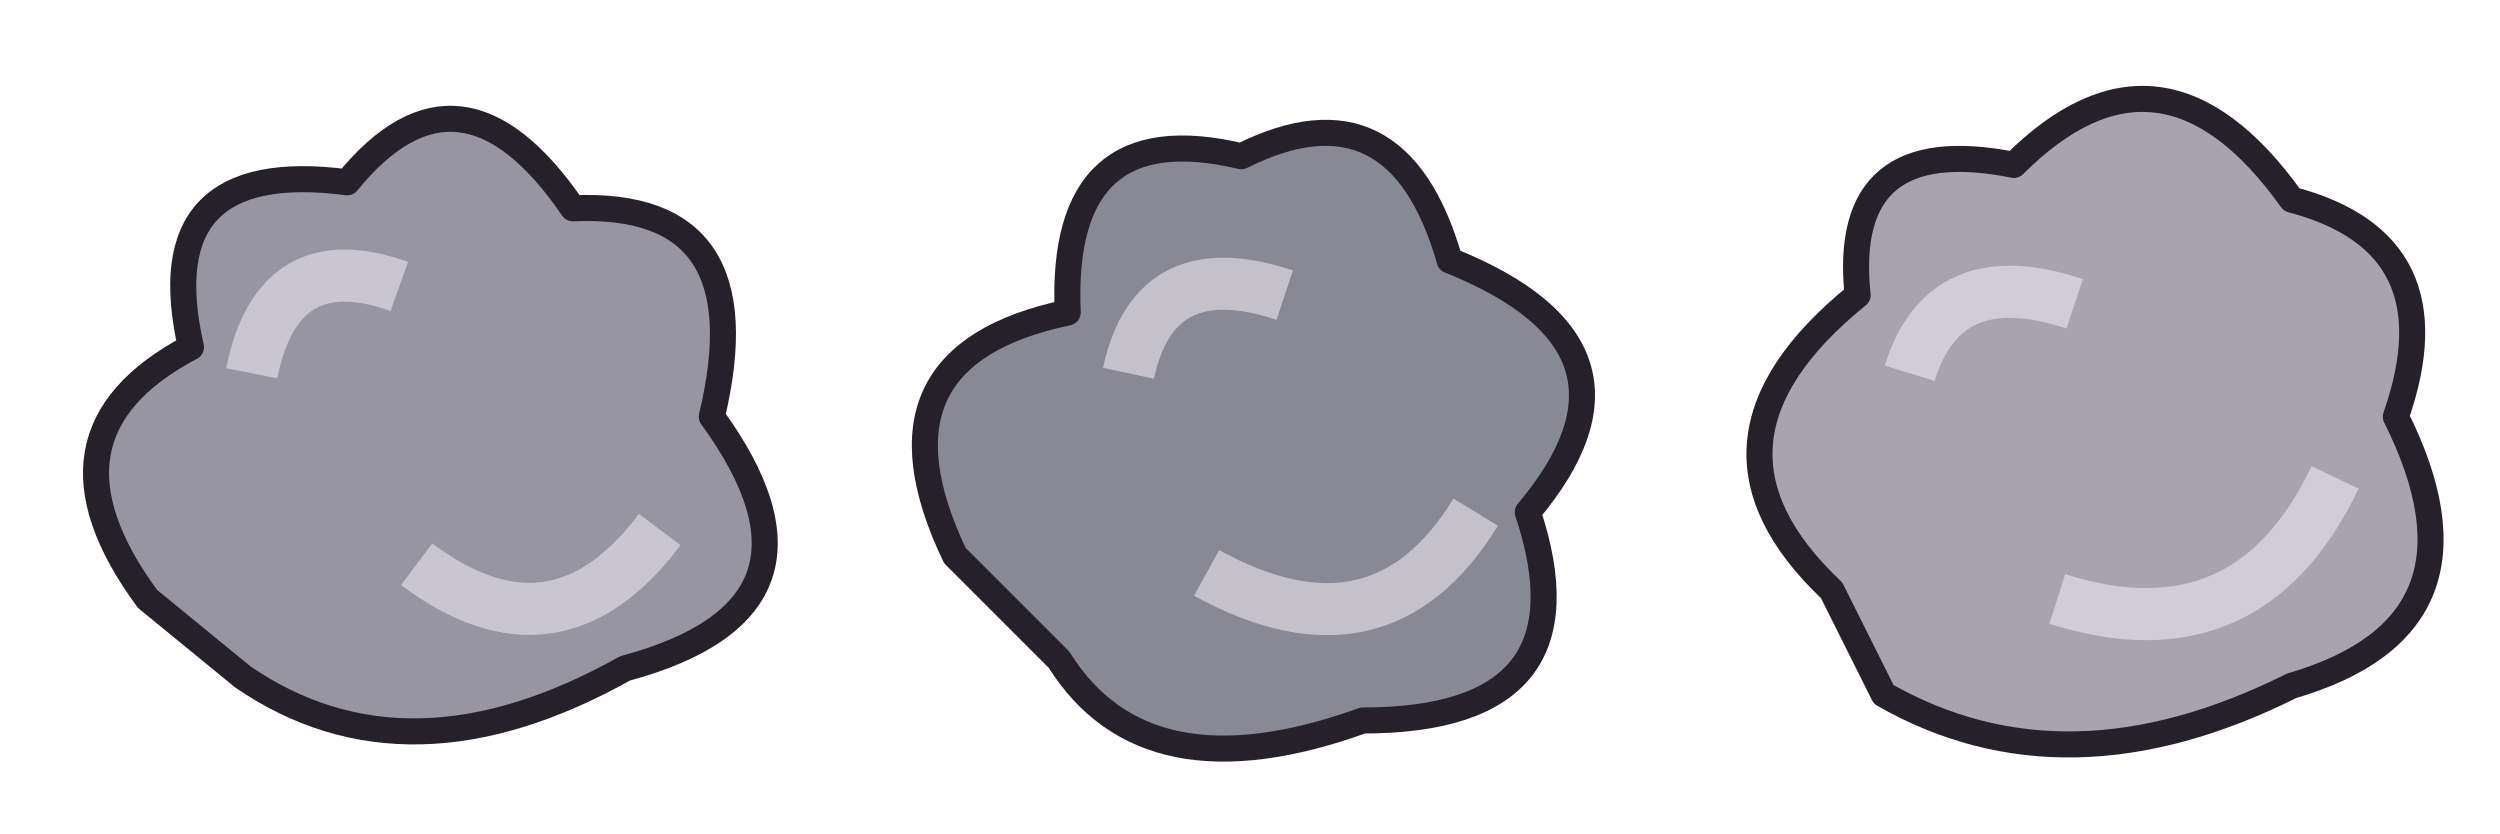
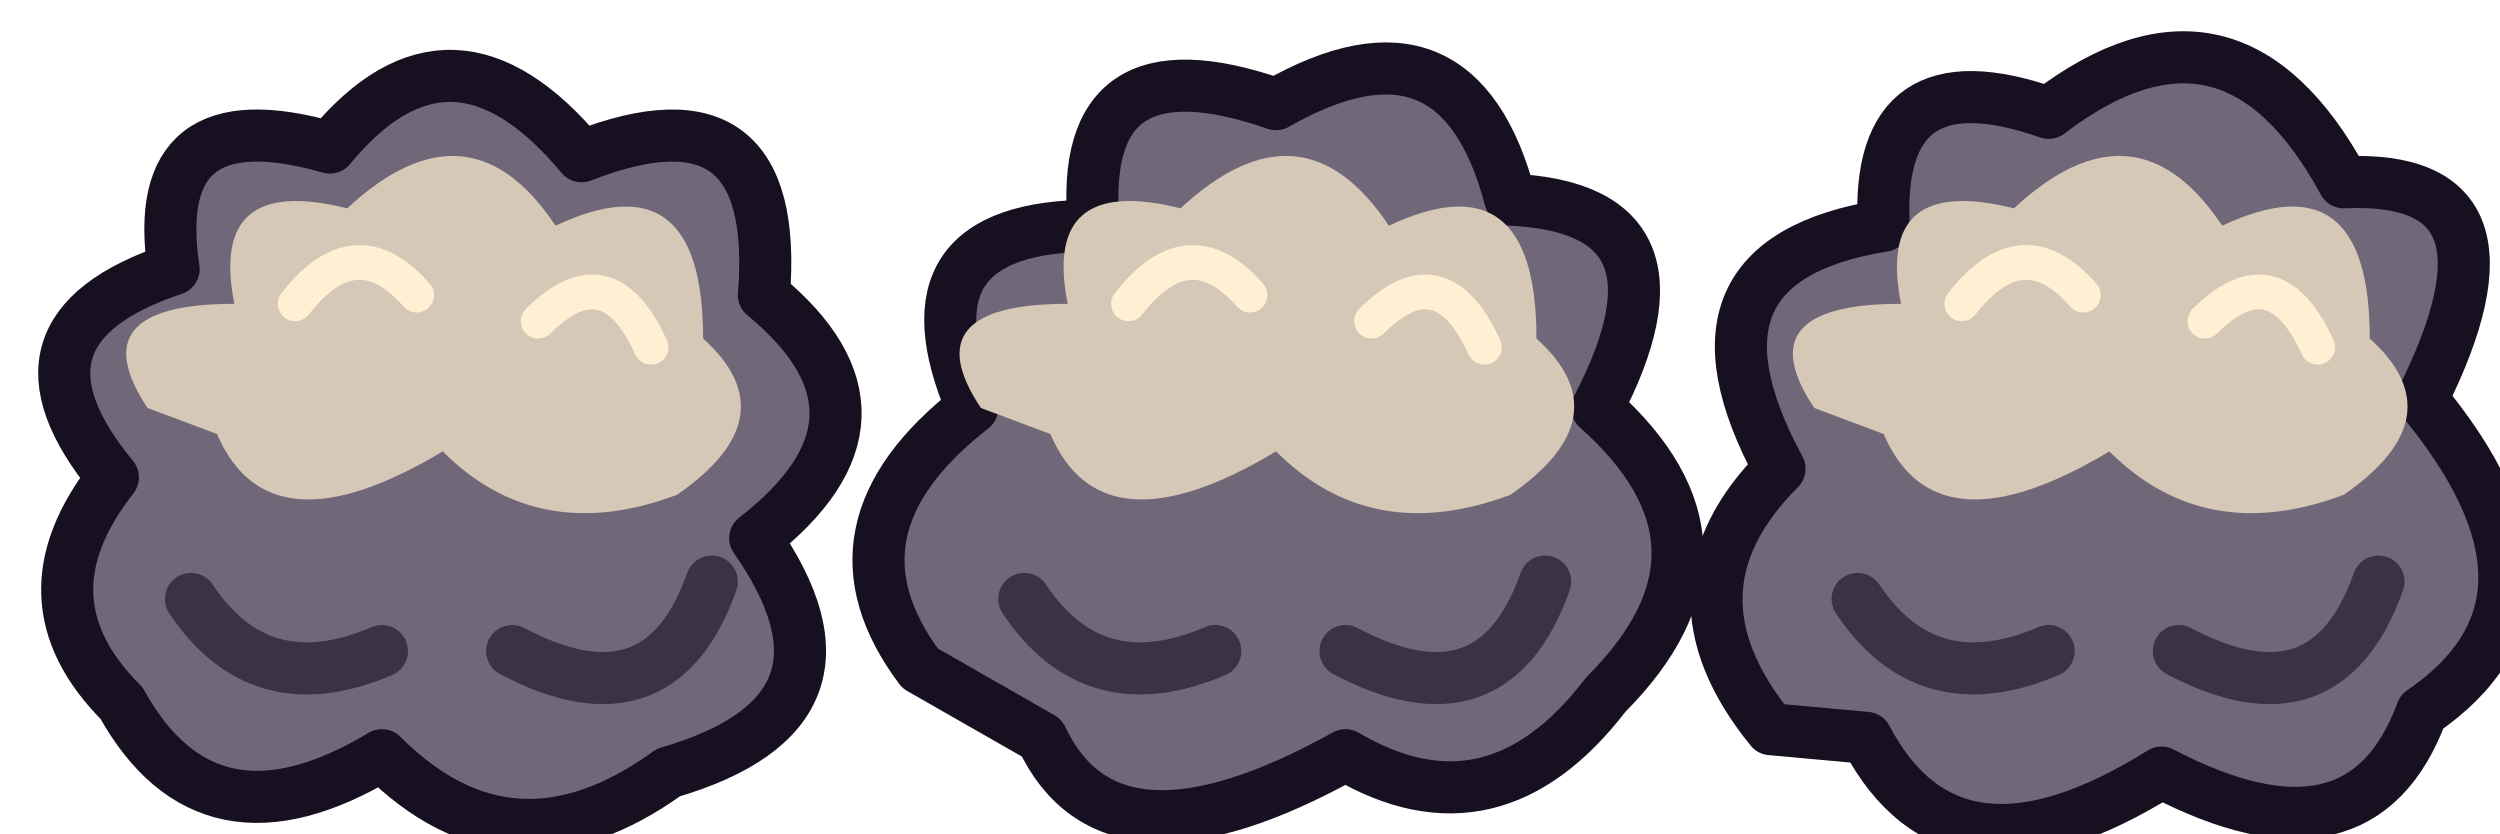
<svg xmlns="http://www.w3.org/2000/svg" width="288" height="96" viewBox="0 0 288 96">
-   <g transform="translate(0 0)" stroke="#25202a" stroke-width="3" stroke-linejoin="round">
-     <path d="M17 69 Q3 50 22 40 Q17 18 40 21 Q53 5 66 24 Q88 23 82 48 Q98 70 72 77 Q47 91 28 78Z" fill="#9695a1" />
-     <path d="M29 43 Q32 28 46 33 M48 65 Q64 77 76 61" fill="none" stroke="#c9c6d1" stroke-width="6" />
+   <g transform="translate(0 0)" stroke="#171020" stroke-width="7" stroke-linejoin="round" stroke-linecap="round">
+     <path d="M14 81 Q2 69 13 55 Q-1 38 20 31 Q17 11 38 17 Q52 0 67 18 Q90 9 88 34 Q105 48 87 62 Q101 82 77 89 Q59 102 44 87 Q24 99 14 81Z" fill="#706779" stroke-width="6" />
+     <path d="M17 47 Q9 35 27 35 Q24 20 40 24 Q54 11 64 26 Q81 18 81 39 Q91 48 78 57 Q62 63 51 52 Q31 64 25 50Z" fill="#d5c8b6" stroke="none" />
+     <path d="M22 69 Q30 81 44 75 M59 75 Q76 84 82 67" fill="none" stroke="#393344" stroke-width="6" />
+     <path d="M34 35 Q41 26 48 34 M62 37 Q70 29 75 40" fill="none" stroke="#fff0d3" stroke-width="4" />
  </g>
-   <g transform="translate(96 0)" stroke="#25202a" stroke-width="3" stroke-linejoin="round">
-     <path d="M14 64 Q3 41 27 36 Q26 13 47 18 Q65 9 71 30 Q96 40 80 59 Q88 83 61 83 Q36 92 26 76Z" fill="#888994" />
-     <path d="M34 43 Q37 29 52 34 M43 66 Q63 77 74 59" fill="none" stroke="#c4c1cb" stroke-width="6" />
+   <g transform="translate(96 0)" stroke="#171020" stroke-width="7" stroke-linejoin="round" stroke-linecap="round">
+     <path d="M10 77 Q-2 61 16 47 Q7 26 30 26 Q28 4 51 12 Q72 0 78 23 Q100 24 88 47 Q106 63 89 80 Q76 97 59 87 Q32 102 24 85Z" fill="#706779" stroke-width="6" />
+     <path d="M17 47 Q9 35 27 35 Q24 20 40 24 Q54 11 64 26 Q81 18 81 39 Q91 48 78 57 Q62 63 51 52 Q31 64 25 50Z" fill="#d5c8b6" stroke="none" />
+     <path d="M22 69 Q30 81 44 75 M59 75 Q76 84 82 67" fill="none" stroke="#393344" stroke-width="6" />
+     <path d="M34 35 Q41 26 48 34 M62 37 Q70 29 75 40" fill="none" stroke="#fff0d3" stroke-width="4" />
  </g>
-   <g transform="translate(192 0)" stroke="#25202a" stroke-width="3" stroke-linejoin="round">
-     <path d="M19 68 Q1 51 22 34 Q20 15 40 19 Q57 2 72 23 Q91 28 84 48 Q96 72 72 79 Q46 92 25 80Z" fill="#a7a4af" />
-     <path d="M28 43 Q32 30 47 35 M45 69 Q67 76 77 55" fill="none" stroke="#d1ccd8" stroke-width="6" />
+   <g transform="translate(192 0)" stroke="#171020" stroke-width="7" stroke-linejoin="round" stroke-linecap="round">
+     <path d="M12 84 Q-1 68 13 54 Q0 30 25 26 Q24 6 44 13 Q65-3 78 21 Q100 20 87 46 Q106 69 87 82 Q80 101 57 89 Q33 104 23 85Z" fill="#706779" stroke-width="6" />
+     <path d="M17 47 Q9 35 27 35 Q24 20 40 24 Q54 11 64 26 Q81 18 81 39 Q91 48 78 57 Q62 63 51 52 Q31 64 25 50Z" fill="#d5c8b6" stroke="none" />
+     <path d="M22 69 Q30 81 44 75 M59 75 Q76 84 82 67" fill="none" stroke="#393344" stroke-width="6" />
+     <path d="M34 35 Q41 26 48 34 M62 37 Q70 29 75 40" fill="none" stroke="#fff0d3" stroke-width="4" />
  </g>
</svg>
